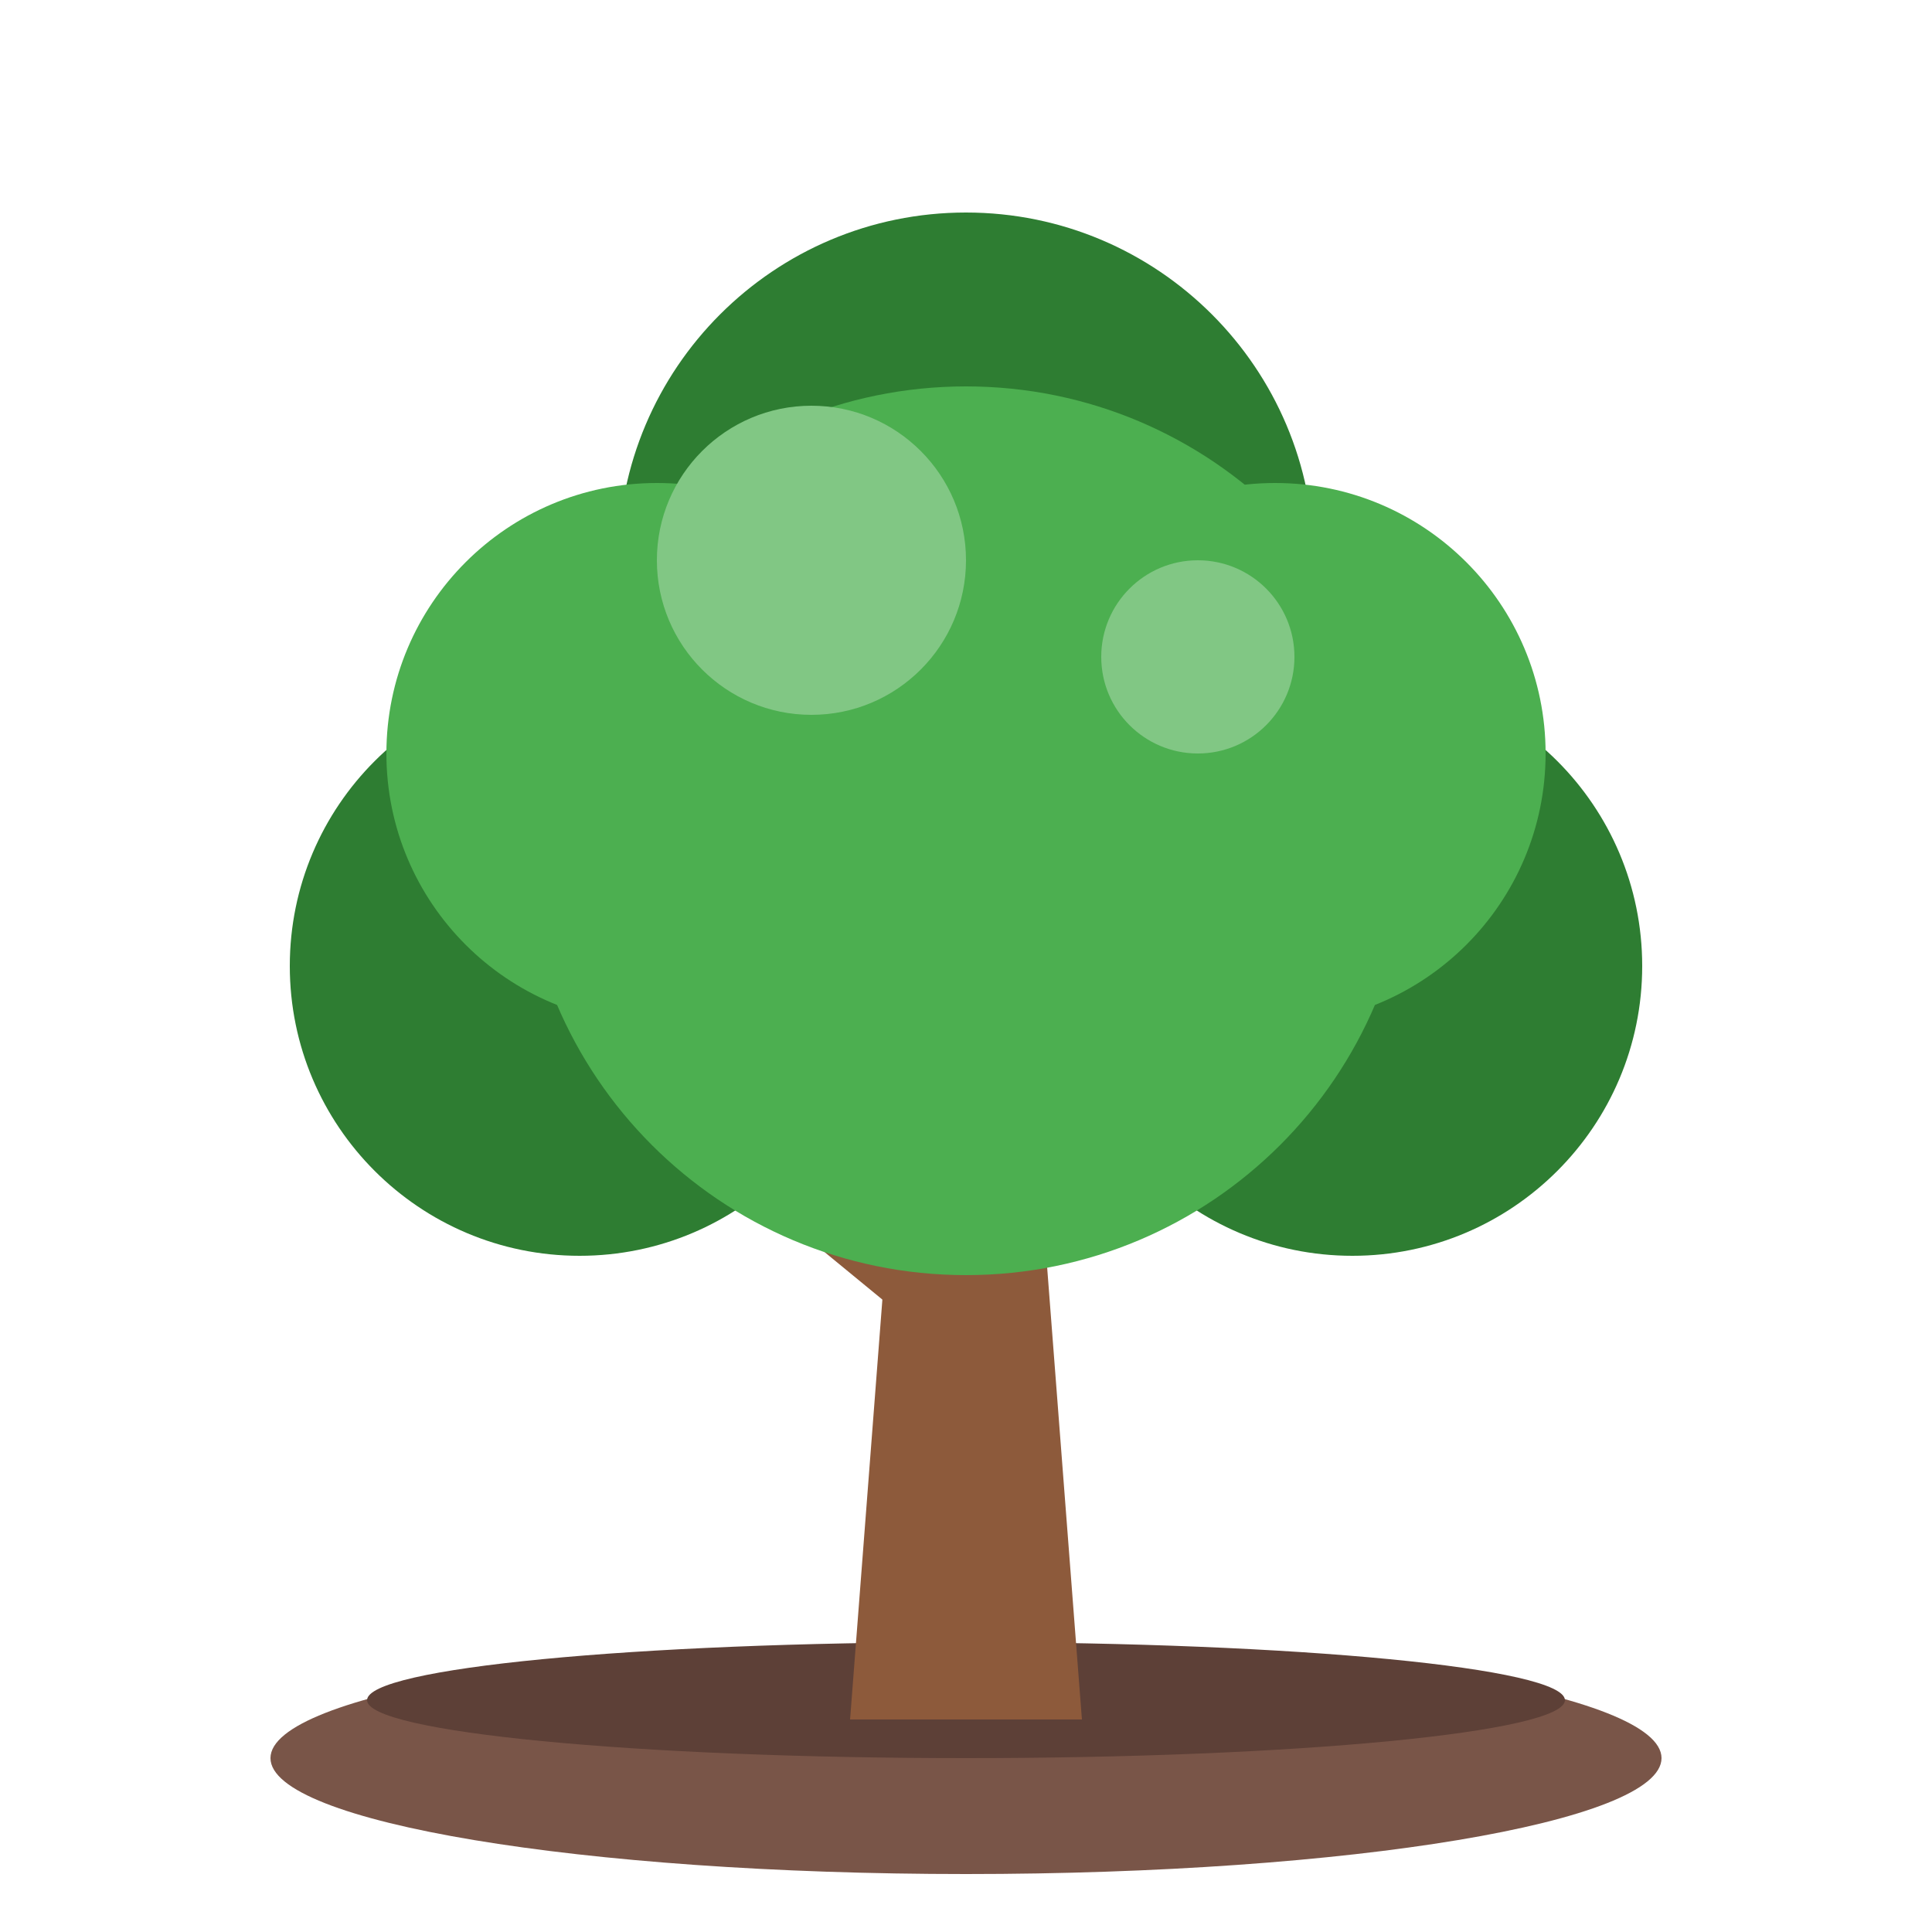
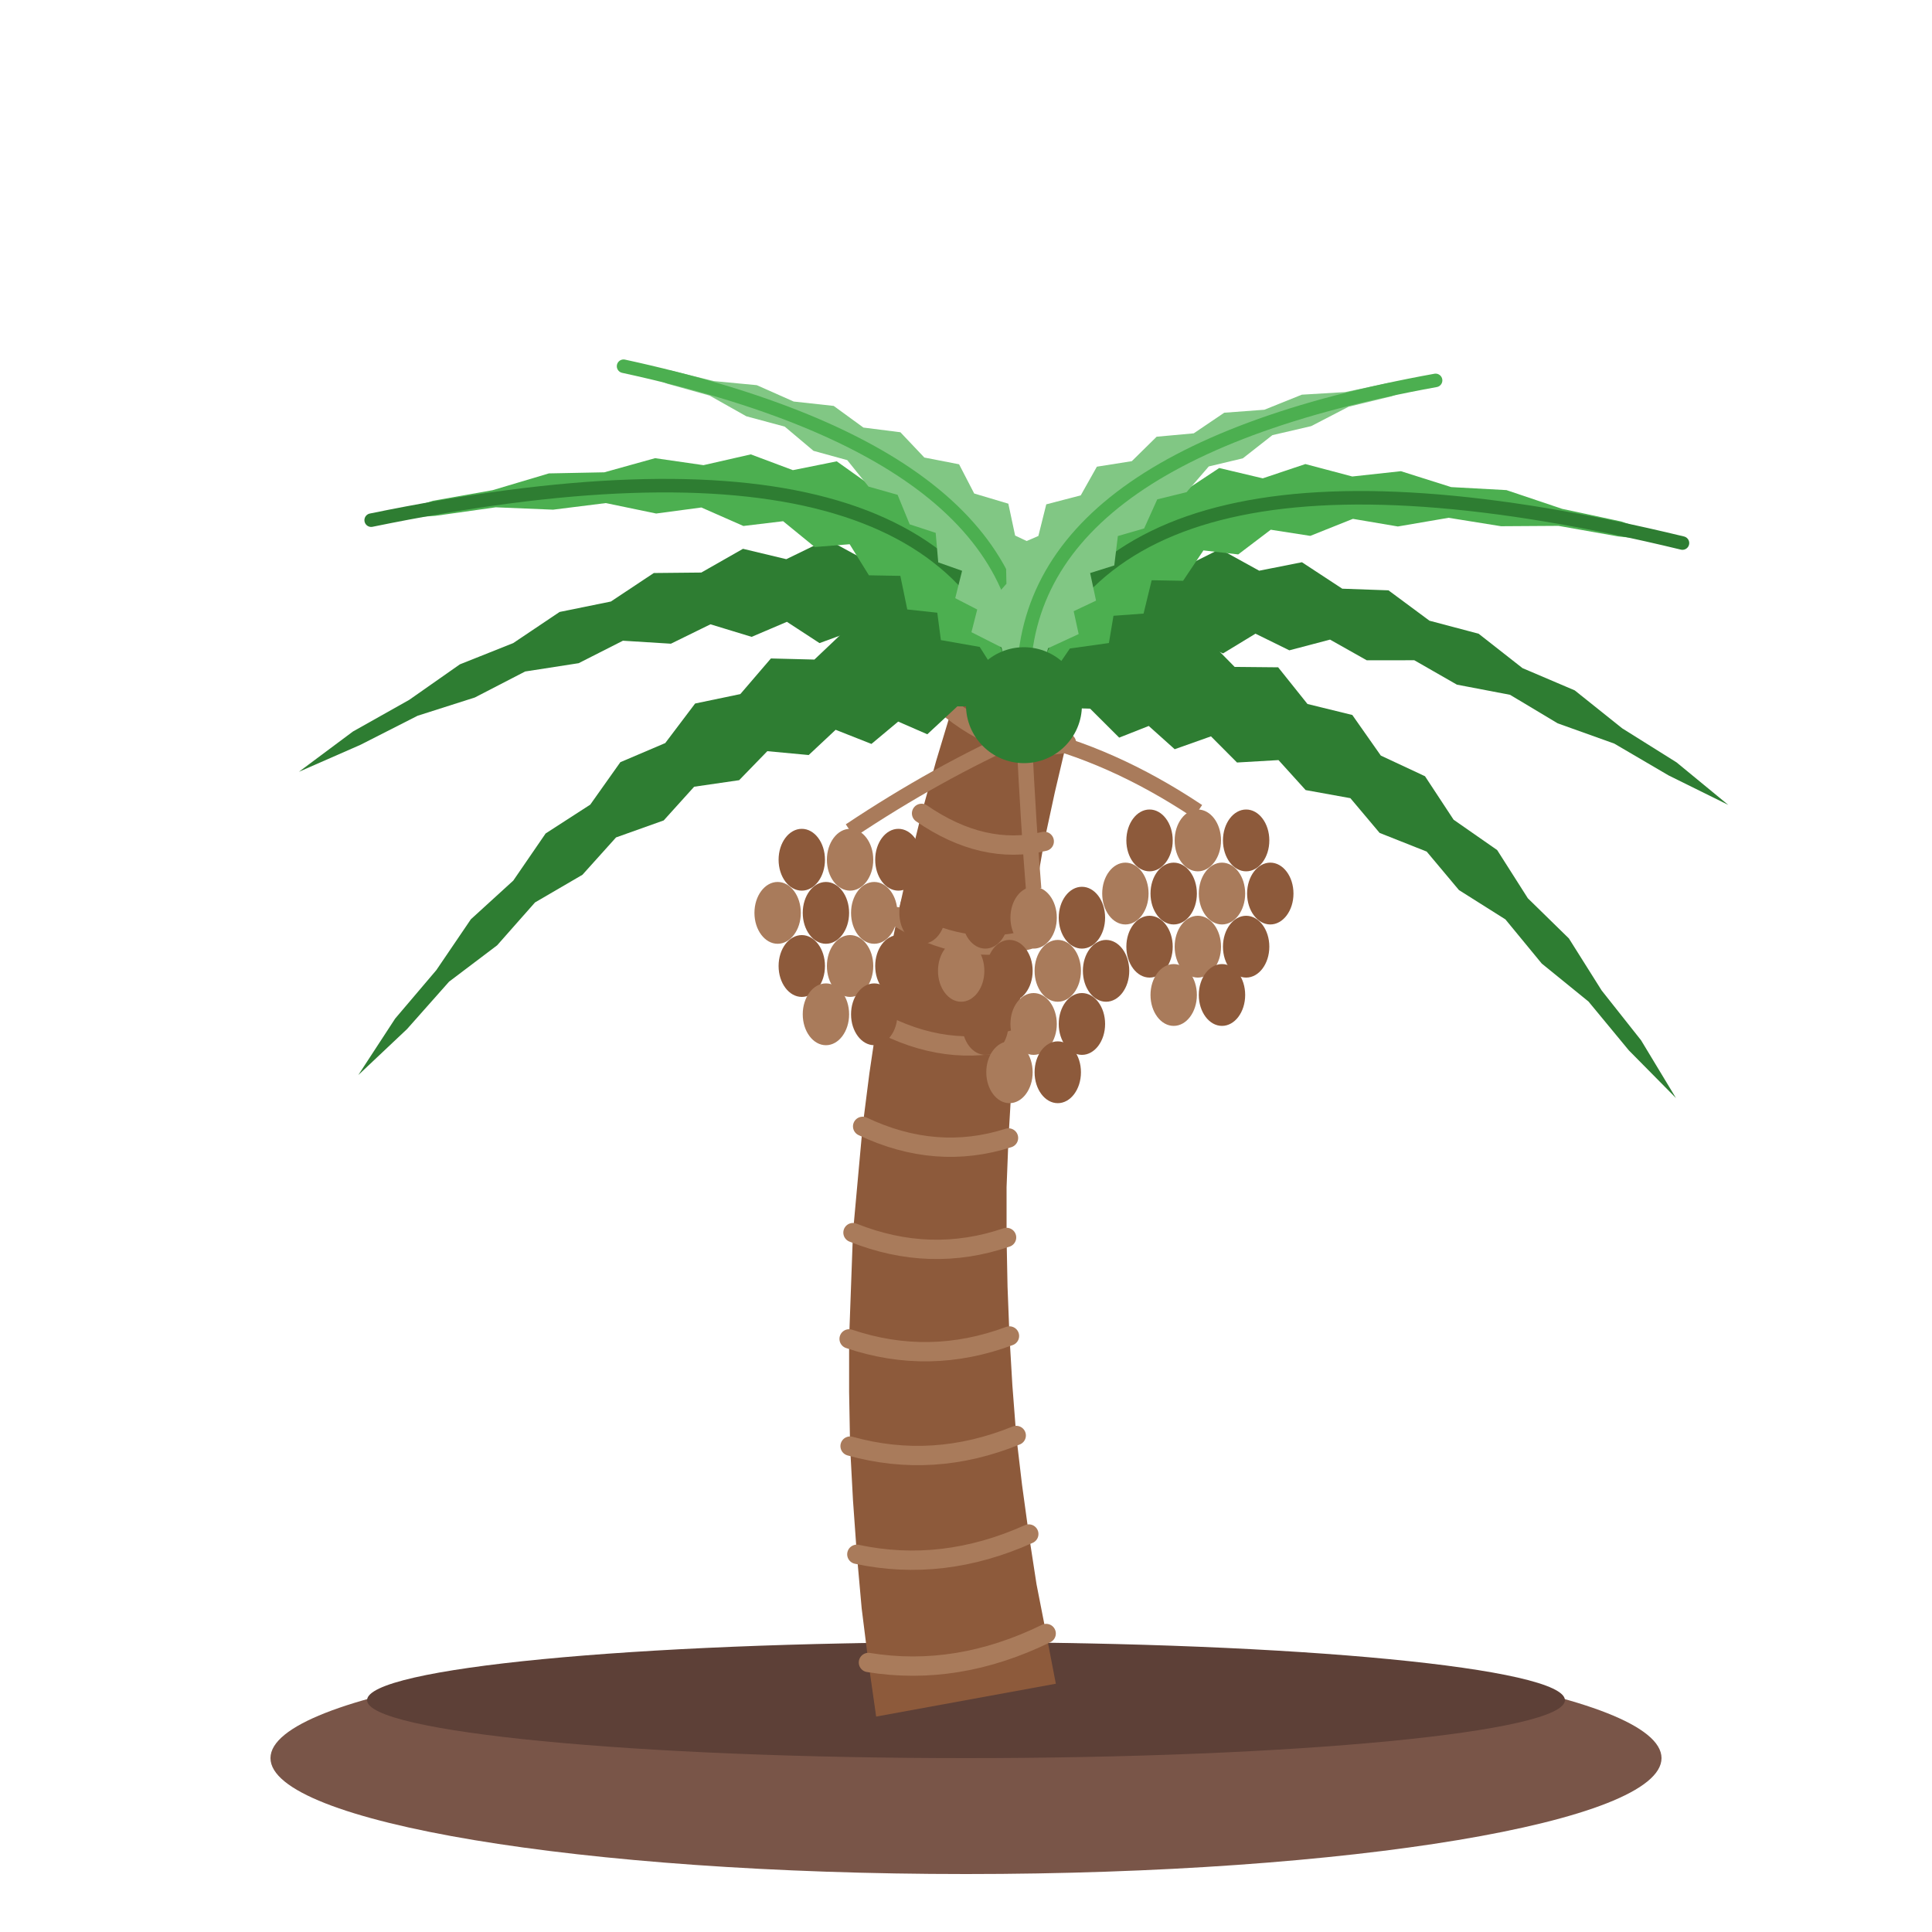
<svg xmlns="http://www.w3.org/2000/svg" viewBox="0 0 200 200">
+   <style>
+     @media (prefers-reduced-motion: no-preference) {
+       .sway { transform-box: view-box; transform-origin: 106px 72px; animation: sway 6s ease-in-out infinite alternate; }
+       .s1 { animation-duration: 5.8s; animation-delay: -0.5s; }
+       .s2 { animation-duration: 5.2s; animation-delay: -2.6s; }
+       .s3 { animation-duration: 6.4s; animation-delay: -1.9s; }
+       .s4 { animation-duration: 5.5s; animation-delay: -3.4s; }
+       .s5 { animation-duration: 6.8s; animation-delay: -1.6s; }
+       .s6 { animation-duration: 6.2s; animation-delay: -3.1s; }
+       .s7 { animation-duration: 7.2s; animation-delay: -0.4s; }
+       .s8 { animation-duration: 6.0s; animation-delay: -1.2s; }
+       .s9 { animation-duration: 5.4s; animation-delay: -2.9s; }
+       .s10 { animation-duration: 6.6s; animation-delay: -0.9s; }
+       .s11 { animation-duration: 5.7s; animation-delay: -2.2s; }
+       @keyframes sway { from { transform: rotate(-2deg); } to { transform: rotate(2deg); } }
+     }
+   </style>
  <ellipse cx="100" cy="182" rx="72" ry="12" fill="#795548" />
  <ellipse cx="100" cy="176" rx="62" ry="6" fill="#5D4037" />
-   <polygon points="88,178 112,178 106,100 94,100" fill="#8D5A3B" />
-   <polygon points="98,140 101,132 74,112 70,117" fill="#8D5A3B" />
-   <polygon points="102,130 99,122 128,104 132,109" fill="#8D5A3B" />
-   <circle cx="60" cy="100" r="30" fill="#2E7D32" />
-   <circle cx="140" cy="100" r="30" fill="#2E7D32" />
-   <circle cx="100" cy="58" r="36" fill="#2E7D32" />
-   <circle cx="100" cy="86" r="46" fill="#4CAF50" />
-   <circle cx="68" cy="78" r="28" fill="#4CAF50" />
-   <circle cx="132" cy="78" r="28" fill="#4CAF50" />
-   <circle cx="84" cy="58" r="16" fill="#81C784" />
-   <circle cx="124" cy="68" r="10" fill="#81C784" />
+   <path d="M109.3,174.3 L108.3,169.1 L107.3,164 L106.5,158.8 L105.8,153.7 L105.2,148.6 L104.8,143.4 L104.5,138.3 L104.3,133.2 L104.2,128.1 L104.2,122.9 L104.4,117.8 L104.7,112.7 L105.1,107.6 L105.7,102.5 L106.4,97.3 L107.2,92.2 L108.1,87.1 L109.2,82 L110.4,76.9 L111.7,71.8 L100.3,68.2 L98.5,73.5 L96.9,78.8 L95.4,84.2 L94.1,89.5 L92.9,94.9 L91.8,100.3 L90.8,105.7 L90,111.1 L89.3,116.6 L88.8,122.1 L88.3,127.6 L88.1,133.1 L87.9,138.6 L87.9,144.1 L88,149.7 L88.3,155.3 L88.7,160.9 L89.2,166.5 L89.9,172.1 L90.7,177.7 Z" fill="#8D5A3B" />
+   <path d="M108.3,169.1 Q99.1,173.6 89.9,172.1" fill="none" stroke="#A97B5B" stroke-width="2" stroke-linecap="round" />
+   <path d="M106.5,158.8 Q97.6,162.8 88.7,160.9" fill="none" stroke="#A97B5B" stroke-width="2" stroke-linecap="round" />
+   <path d="M105.2,148.6 Q96.6,152.1 88,149.7" fill="none" stroke="#A97B5B" stroke-width="2" stroke-linecap="round" />
+   <path d="M104.5,138.3 Q96.2,141.4 87.9,138.6" fill="none" stroke="#A97B5B" stroke-width="2" stroke-linecap="round" />
+   <path d="M104.2,128.1 Q96.3,130.8 88.3,127.6" fill="none" stroke="#A97B5B" stroke-width="2" stroke-linecap="round" />
+   <path d="M104.4,117.8 Q96.9,120.2 89.3,116.6" fill="none" stroke="#A97B5B" stroke-width="2" stroke-linecap="round" />
+   <path d="M105.1,107.6 Q98,109.6 90.8,105.7" fill="none" stroke="#A97B5B" stroke-width="2" stroke-linecap="round" />
+   <path d="M106.4,97.3 Q99.6,99.1 92.9,94.9" fill="none" stroke="#A97B5B" stroke-width="2" stroke-linecap="round" />
+   <path d="M108.1,87.1 Q101.8,88.6 95.4,84.2" fill="none" stroke="#A97B5B" stroke-width="2" stroke-linecap="round" />
+   <path d="M110.4,76.9 Q104.5,78.2 98.5,73.5" fill="none" stroke="#A97B5B" stroke-width="2" stroke-linecap="round" />
+   <g class="sway s1">
+     <g transform="translate(106 72) scale(-1 1) rotate(-4)">
+       <path d="M0,0 L3,-2.8 L6.6,-3.7 L10.5,-6.7 L14.2,-4.8 L18.6,-5.8 L21.9,-2.2 L26.4,-2 L29.3,1.9 L33.9,3.2 L36.7,7.5 L41.2,9.8 L44,14.4 L48.4,17.7 L51.4,22.8 L55.5,27.1 L58.7,32.6 L62.6,37.9 L66,44 L61.3,38.9 L57.3,33.7 L52.6,29.6 L49,24.9 L44.3,21.7 L41.1,17.6 L36.3,15.5 L33.4,11.8 L28.8,10.8 L26.1,7.6 L21.8,7.7 L19.2,4.9 L15.4,6.1 L12.8,3.6 L9.7,4.7 L6.8,1.6 L3.6,1.4 Z" fill="#2E7D32" />
+     </g>
+   </g>
+   <g class="sway s2">
+     <g transform="translate(106 72) rotate(-2)">
+       <path d="M0,0 L3,-2.8 L6.6,-3.7 L10.5,-6.7 L14.2,-4.8 L18.6,-5.8 L21.9,-2.2 L26.4,-2 L29.3,1.9 L33.9,3.2 L36.7,7.5 L41.2,9.8 L44,14.4 L48.4,17.7 L51.4,22.8 L55.5,27.1 L58.7,32.6 L62.6,37.9 L66,44 L61.3,38.9 L57.3,33.7 L52.6,29.6 L49,24.9 L44.3,21.7 L41.1,17.6 L36.3,15.5 L33.4,11.8 L28.8,10.8 L26.1,7.6 L21.8,7.7 L19.2,4.9 L15.4,6.1 L12.8,3.6 L9.7,4.7 L6.8,1.6 L3.6,1.4 Z" fill="#2E7D32" />
+     </g>
+   </g>
+   <g class="sway s3">
+     <g transform="translate(106 72) scale(-1 1) rotate(-26)">
+       <path d="M0,0 L2.5,-3.3 L5.9,-4.8 L9.3,-8.5 L13.3,-7.1 L17.5,-8.6 L20.9,-5.4 L25.4,-5.6 L28.3,-1.9 L32.8,-0.9 L35.6,3.2 L40,5.4 L42.7,10 L47,13.3 L49.9,18.3 L53.9,22.7 L57,28.3 L60.8,33.8 L64,40 L59.5,34.7 L55.5,29.4 L51,25.1 L47.5,20.4 L42.9,17.2 L39.8,13.1 L35.2,11.2 L32.4,7.6 L28,6.9 L25.4,3.9 L21.4,4.4 L18.9,1.8 L15.5,3.6 L13,1.4 L10.3,3 L7,0.3 L3.9,0.7 Z" fill="#2E7D32" />
+     </g>
+   </g>
+   <g class="sway s4">
+     <g transform="translate(106 72) rotate(-24)">
+       <path d="M0,0 L2.4,-3.3 L5.7,-4.8 L8.9,-8.5 L12.9,-7.1 L17,-8.6 L20.3,-5.4 L24.7,-5.6 L27.5,-1.9 L31.9,-0.9 L34.6,3.3 L38.9,5.4 L41.5,10 L45.6,13.3 L48.3,18.4 L52.3,22.7 L55.2,28.3 L58.9,33.8 L62,40 L57.6,34.7 L53.8,29.4 L49.3,25.1 L46,20.4 L41.4,17.2 L38.4,13.1 L33.9,11.1 L31.3,7.6 L27,6.9 L24.5,3.9 L20.6,4.4 L18.2,1.8 L15,3.6 L12.5,1.4 L10,3 L6.9,0.3 L3.8,0.7 Z" fill="#2E7D32" />
+     </g>
+   </g>
+   <g class="sway s5">
+     <path d="M106,76 Q97,80 88,86" fill="none" stroke="#A97B5B" stroke-width="1.6" />
+     <ellipse cx="83" cy="89" rx="2.4" ry="3.2" fill="#8D5A3B" />
+     <ellipse cx="88" cy="89" rx="2.4" ry="3.2" fill="#A97B5B" />
+     <ellipse cx="93" cy="89" rx="2.4" ry="3.2" fill="#8D5A3B" />
+     <ellipse cx="80.5" cy="94.5" rx="2.4" ry="3.2" fill="#A97B5B" />
+     <ellipse cx="85.5" cy="94.5" rx="2.4" ry="3.2" fill="#8D5A3B" />
+     <ellipse cx="90.5" cy="94.5" rx="2.4" ry="3.2" fill="#A97B5B" />
+     <ellipse cx="95.5" cy="94.5" rx="2.4" ry="3.2" fill="#8D5A3B" />
+     <ellipse cx="83" cy="100" rx="2.4" ry="3.2" fill="#8D5A3B" />
+     <ellipse cx="88" cy="100" rx="2.4" ry="3.2" fill="#A97B5B" />
+     <ellipse cx="93" cy="100" rx="2.4" ry="3.2" fill="#8D5A3B" />
+     <ellipse cx="85.5" cy="105" rx="2.4" ry="3.2" fill="#A97B5B" />
+     <ellipse cx="90.5" cy="105" rx="2.4" ry="3.2" fill="#8D5A3B" />
+   </g>
+   <g class="sway s6">
+     <path d="M106,76 Q115,78 124,84" fill="none" stroke="#A97B5B" stroke-width="1.6" />
+     <ellipse cx="119" cy="87" rx="2.4" ry="3.2" fill="#8D5A3B" />
+     <ellipse cx="124" cy="87" rx="2.4" ry="3.2" fill="#A97B5B" />
+     <ellipse cx="129" cy="87" rx="2.4" ry="3.2" fill="#8D5A3B" />
+     <ellipse cx="116.5" cy="92.5" rx="2.4" ry="3.2" fill="#A97B5B" />
+     <ellipse cx="121.5" cy="92.5" rx="2.4" ry="3.2" fill="#8D5A3B" />
+     <ellipse cx="126.5" cy="92.5" rx="2.4" ry="3.2" fill="#A97B5B" />
+     <ellipse cx="131.5" cy="92.5" rx="2.4" ry="3.2" fill="#8D5A3B" />
+     <ellipse cx="119" cy="98" rx="2.4" ry="3.2" fill="#8D5A3B" />
+     <ellipse cx="124" cy="98" rx="2.4" ry="3.2" fill="#A97B5B" />
+     <ellipse cx="129" cy="98" rx="2.4" ry="3.2" fill="#8D5A3B" />
+     <ellipse cx="121.5" cy="103" rx="2.4" ry="3.2" fill="#A97B5B" />
+     <ellipse cx="126.5" cy="103" rx="2.4" ry="3.2" fill="#8D5A3B" />
+   </g>
+   <g class="sway s7">
+     <path d="M106,76 Q106.5,86 107,92" fill="none" stroke="#A97B5B" stroke-width="1.6" />
+     <ellipse cx="102" cy="95" rx="2.4" ry="3.2" fill="#8D5A3B" />
+     <ellipse cx="107" cy="95" rx="2.4" ry="3.2" fill="#A97B5B" />
+     <ellipse cx="112" cy="95" rx="2.4" ry="3.2" fill="#8D5A3B" />
+     <ellipse cx="99.5" cy="100.5" rx="2.4" ry="3.2" fill="#A97B5B" />
+     <ellipse cx="104.5" cy="100.5" rx="2.4" ry="3.2" fill="#8D5A3B" />
+     <ellipse cx="109.5" cy="100.5" rx="2.4" ry="3.2" fill="#A97B5B" />
+     <ellipse cx="114.5" cy="100.5" rx="2.4" ry="3.2" fill="#8D5A3B" />
+     <ellipse cx="102" cy="106" rx="2.4" ry="3.2" fill="#8D5A3B" />
+     <ellipse cx="107" cy="106" rx="2.4" ry="3.2" fill="#A97B5B" />
+     <ellipse cx="112" cy="106" rx="2.4" ry="3.2" fill="#8D5A3B" />
+     <ellipse cx="104.5" cy="111" rx="2.4" ry="3.2" fill="#A97B5B" />
+     <ellipse cx="109.5" cy="111" rx="2.4" ry="3.2" fill="#8D5A3B" />
+   </g>
+   <g class="sway s8">
+     <g transform="translate(106 72) scale(-1 1) rotate(-46)">
+       <path d="M0,0 L2.2,-3.5 L5.3,-5.2 L8.2,-9.1 L12.2,-8 L16.1,-9.8 L19.5,-6.8 L23.7,-7.2 L26.6,-3.7 L30.9,-2.9 L33.4,1 L37.6,3 L40.2,7.3 L44.2,10.4 L46.8,15.2 L50.7,19.4 L53.5,24.8 L57,30 L60,36 L55.7,30.9 L52,25.8 L47.7,21.7 L44.4,17.3 L40,14.3 L37.2,10.5 L32.8,8.7 L30.3,5.4 L26.1,4.9 L23.8,2.1 L20.1,2.9 L17.8,0.6 L14.8,2.5 L12.4,0.5 L10.1,2.2 L6.8,-0.2 L3.9,0.4 Z" fill="#4CAF50" />
+       <path d="M0,0 Q27,-16 60,36" fill="none" stroke="#2E7D32" stroke-width="1.4" stroke-linecap="round" />
+     </g>
+   </g>
+   <g class="sway s9">
+     <g transform="translate(106 72) rotate(-44)">
+       <path d="M0,0 L2.2,-3.5 L5.3,-5.2 L8.2,-9.1 L12.2,-8 L16.1,-9.8 L19.5,-6.8 L23.7,-7.2 L26.6,-3.7 L30.9,-2.9 L33.4,1 L37.6,3 L40.2,7.3 L44.2,10.4 L46.8,15.2 L50.7,19.4 L53.5,24.8 L57,30 L60,36 L55.7,30.9 L52,25.8 L47.7,21.7 L44.4,17.3 L40,14.3 L37.2,10.5 L32.8,8.7 L30.3,5.4 L26.1,4.9 L23.8,2.1 L20.1,2.9 L17.8,0.6 L14.8,2.5 L12.4,0.5 L10.1,2.2 L6.8,-0.2 L3.9,0.4 Z" fill="#4CAF50" />
+       <path d="M0,0 Q27,-16 60,36" fill="none" stroke="#2E7D32" stroke-width="1.4" stroke-linecap="round" />
+     </g>
+   </g>
+   <g class="sway s10">
+     <g transform="translate(106 72) scale(-1 1) rotate(-66)">
+       <path d="M0,0 L1.7,-2.9 L4.2,-4.3 L6.4,-7.6 L9.6,-6.7 L12.7,-8.3 L15.5,-5.9 L18.8,-6.6 L21.2,-3.8 L24.6,-3.6 L26.7,-0.6 L30.1,0.6 L32.1,3.9 L35.4,5.8 L37.5,9.4 L40.6,12.2 L42.8,16.1 L45.6,19.7 L48,24 L44.5,20.6 L41.6,17.1 L38.1,14.5 L35.5,11.3 L32,9.6 L29.7,6.8 L26.3,5.9 L24.3,3.5 L21,3.6 L19.1,1.5 L16.2,2.5 L14.4,0.6 L12.1,2.4 L10.1,0.8 L8.2,2.3 L5.5,0.1 L3.1,0.5 Z" fill="#81C784" />
+       <path d="M0,0 Q21.6,-12 48,24" fill="none" stroke="#4CAF50" stroke-width="1.4" stroke-linecap="round" />
+     </g>
+   </g>
+   <g class="sway s11">
+     <g transform="translate(106 72) rotate(-64)">
+       <path d="M0,0 L1.7,-2.9 L4.2,-4.3 L6.4,-7.6 L9.6,-6.7 L12.7,-8.3 L15.5,-5.9 L18.8,-6.6 L21.2,-3.8 L24.6,-3.6 L26.7,-0.6 L30.1,0.6 L32.1,3.9 L35.4,5.8 L37.5,9.4 L40.6,12.2 L42.8,16.1 L45.6,19.7 L48,24 L44.5,20.6 L41.6,17.1 L38.1,14.5 L35.5,11.3 L32,9.6 L29.7,6.8 L26.3,5.9 L24.3,3.5 L21,3.6 L19.1,1.5 L16.2,2.5 L14.4,0.6 L12.1,2.4 L10.1,0.8 L8.2,2.3 L5.5,0.1 L3.1,0.5 Z" fill="#81C784" />
+       <path d="M0,0 Q21.6,-12 48,24" fill="none" stroke="#4CAF50" stroke-width="1.4" stroke-linecap="round" />
+     </g>
+   </g>
+   <circle cx="106" cy="73" r="6" fill="#2E7D32" />
</svg>
